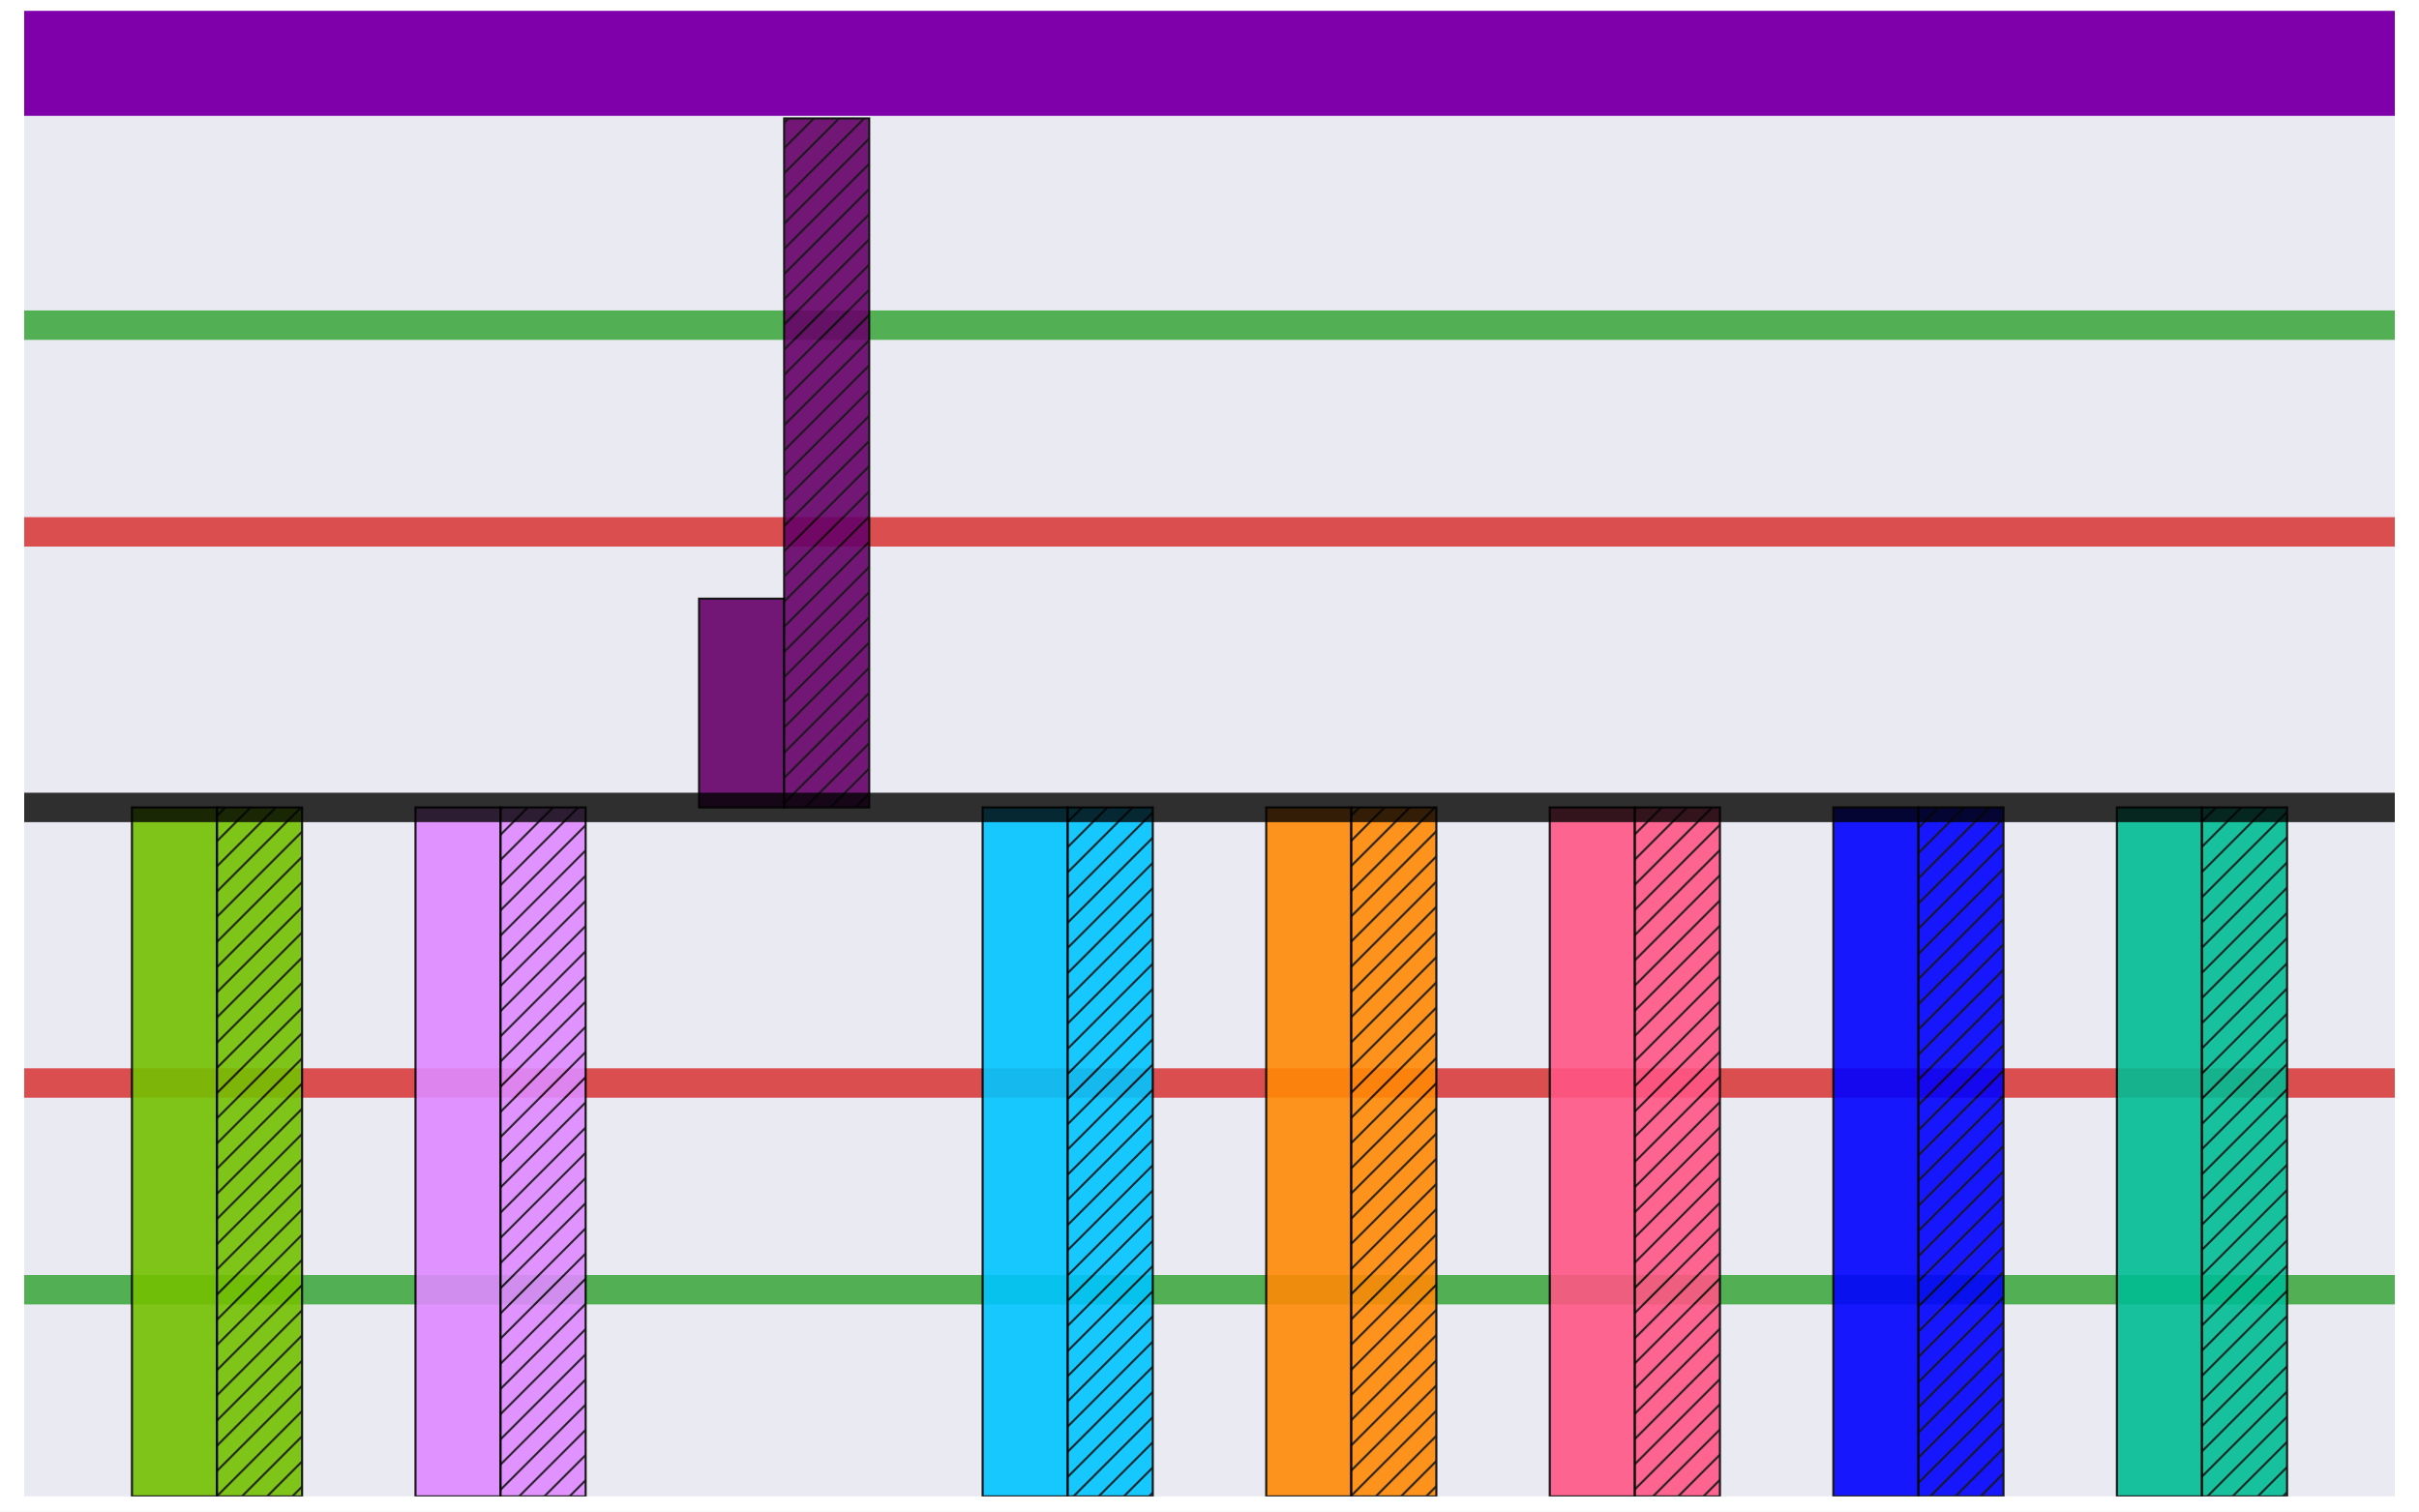
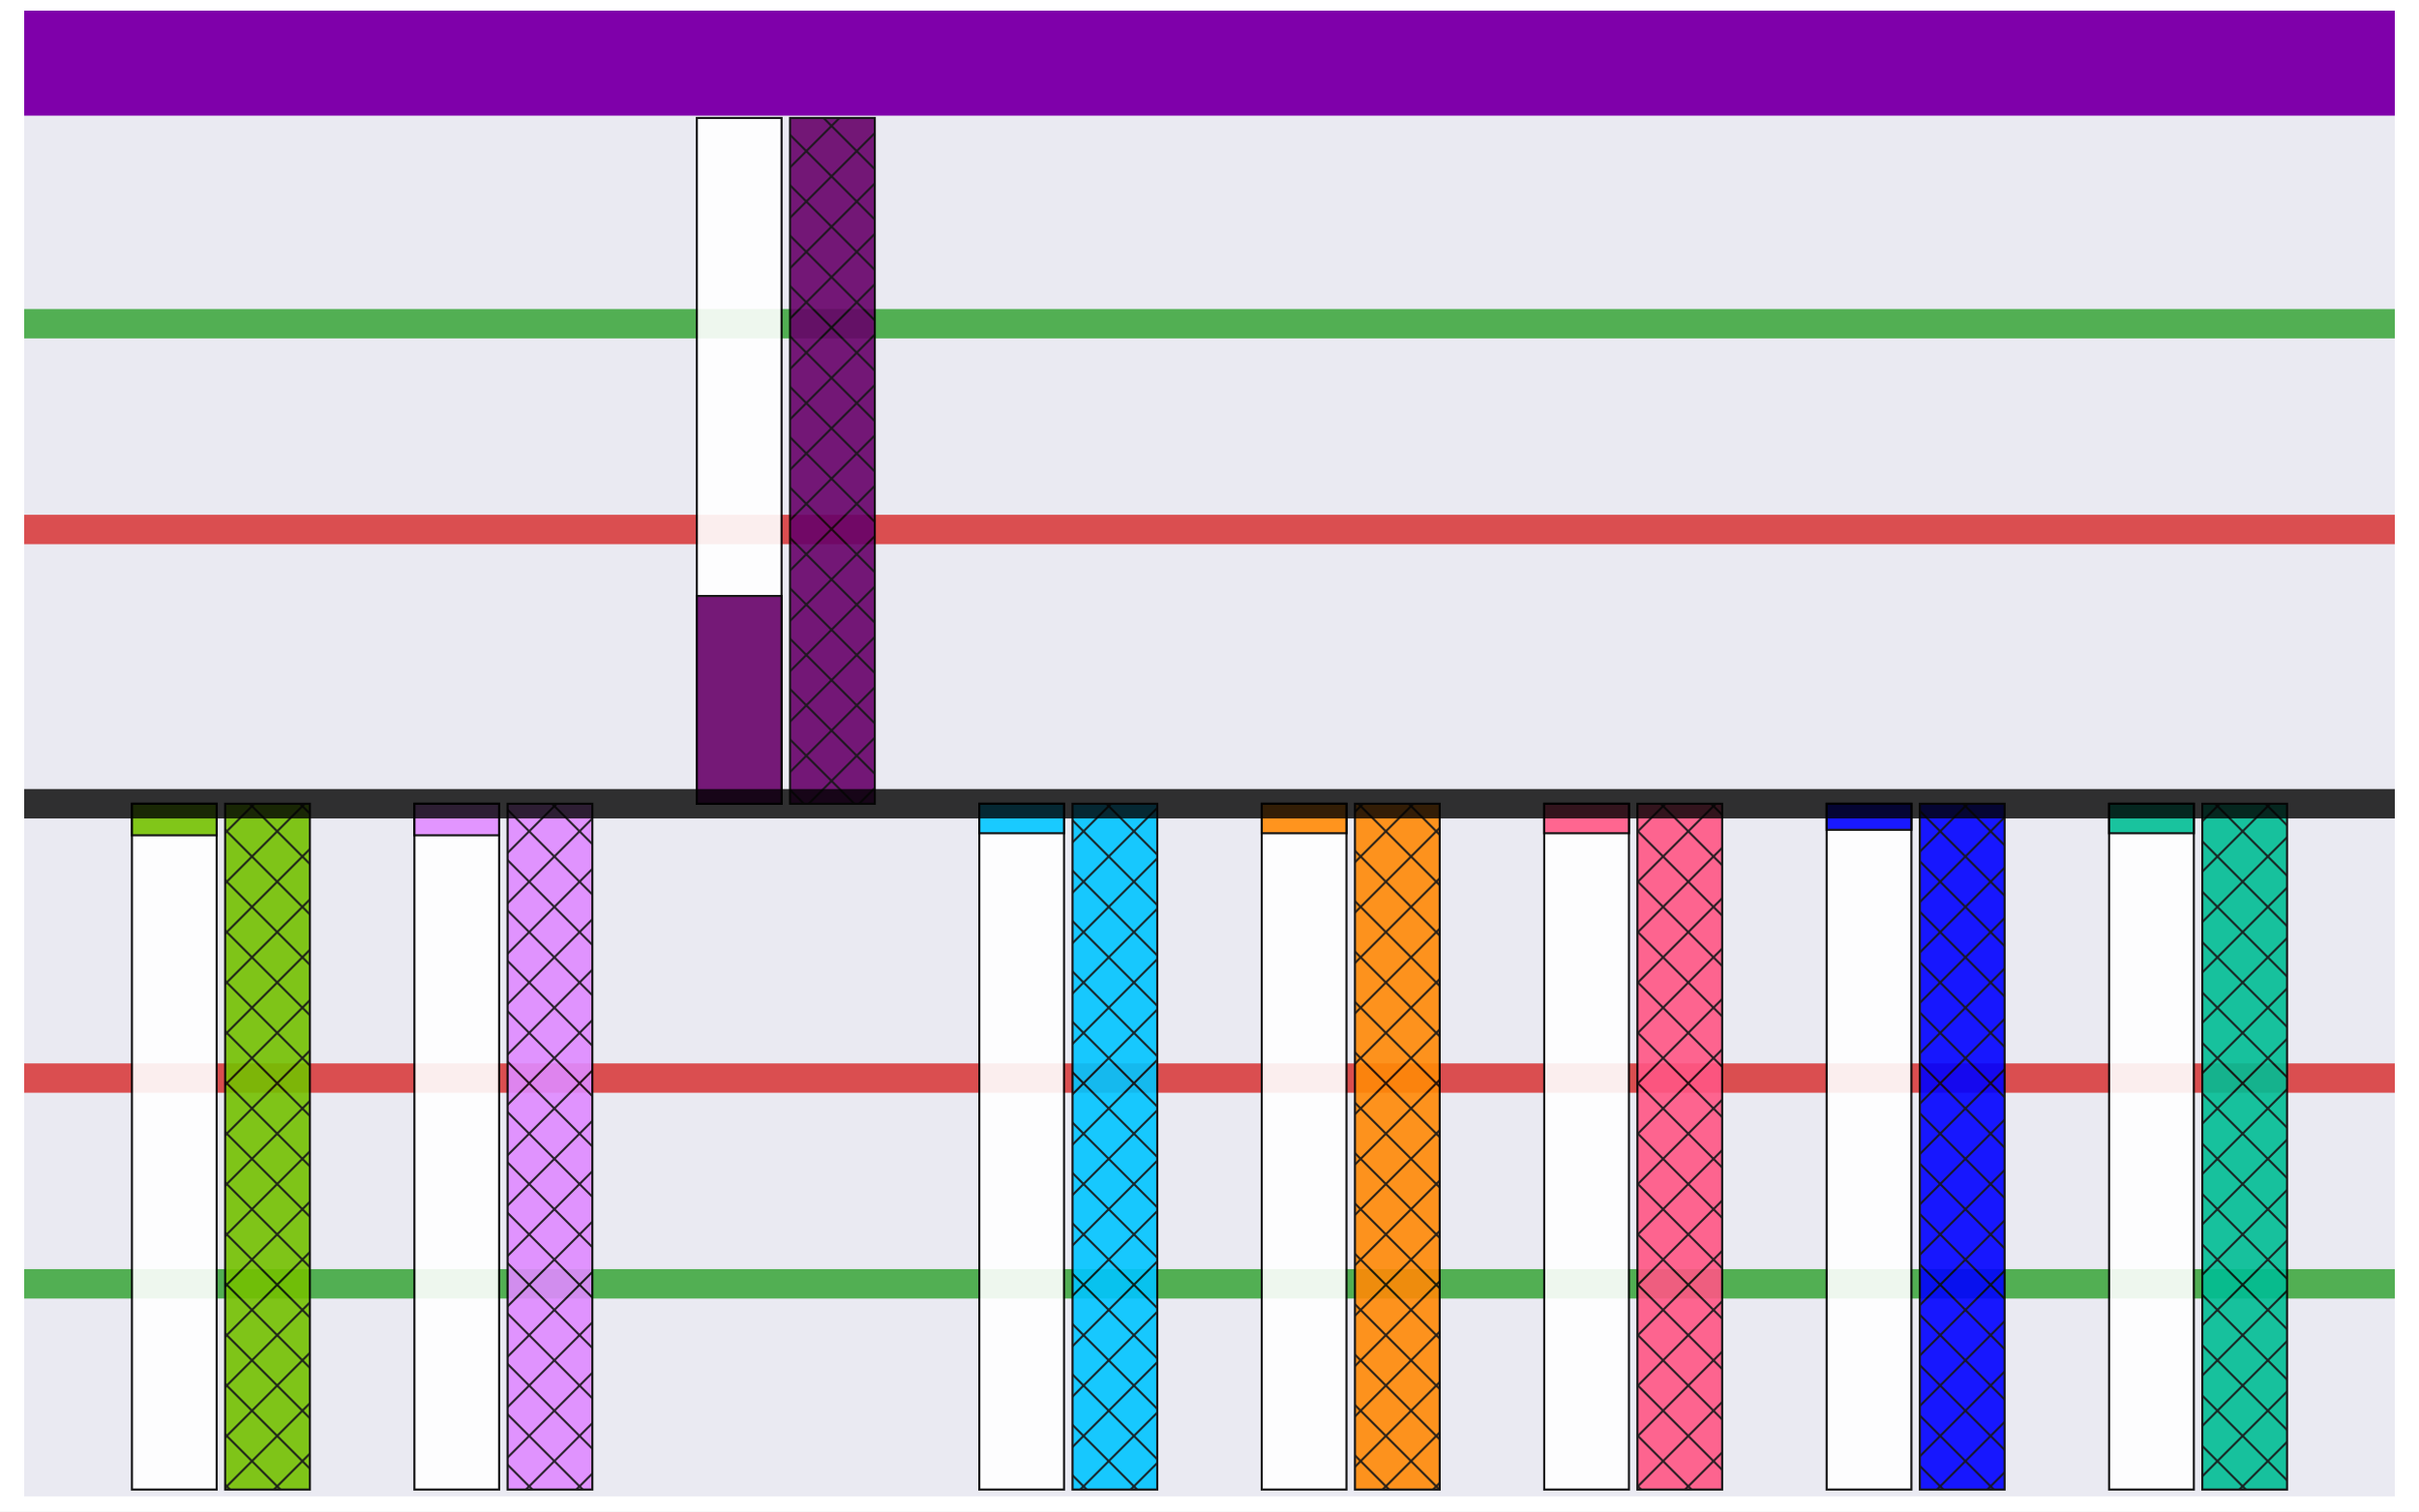
<svg xmlns="http://www.w3.org/2000/svg" width="1152pt" height="720pt" viewBox="0 0 1152 720" version="1.1">
  <defs>
    <style type="text/css">*{stroke-linejoin: round; stroke-linecap: butt}</style>
  </defs>
  <g id="figure_1">
    <g id="patch_1">
      <path d="M 0 720  L 1152 720  L 1152 0  L 0 0  z " style="fill: #ffffff" />
    </g>
    <g id="axes_1">
      <g id="patch_2">
        <path d="M 11.52 712.8  L 1140.48 712.8  L 1140.48 7.2  L 11.52 7.2  z " style="fill: #eaeaf2" />
      </g>
      <g id="matplotlib.axis_1" />
      <g id="matplotlib.axis_2" />
      <g id="line2d_1">
-         <path d="M 11.52 30.173  L 1140.48 30.173  " style="fill: none; stroke: #7f00aa; stroke-width: 50" />
+         <path d="M 11.52 30.067  L 1140.48 30.067  " style="fill: none; stroke: #7f00aa; stroke-width: 50" />
      </g>
      <g id="line2d_2">
-         <path d="M 11.52 154.884  L 1140.48 154.884  " clip-path="url(#pebec4e2959)" style="fill: none; stroke: #2ca02c; stroke-opacity: 0.8; stroke-width: 14; stroke-linecap: round" />
+         <path d="M 11.52 154.2  L 1140.48 154.2  " clip-path="url(#p0f8d2d4d75)" style="fill: none; stroke: #2ca02c; stroke-opacity: 0.8; stroke-width: 14; stroke-linecap: round" />
      </g>
      <g id="line2d_3">
-         <path d="M 11.52 253.34  L 1140.48 253.34  " clip-path="url(#pebec4e2959)" style="fill: none; stroke: #d62728; stroke-opacity: 0.8; stroke-width: 14; stroke-linecap: round" />
+         <path d="M 11.52 252.2  L 1140.48 252.2  " clip-path="url(#p0f8d2d4d75)" style="fill: none; stroke: #d62728; stroke-opacity: 0.8; stroke-width: 14; stroke-linecap: round" />
      </g>
      <g id="line2d_4">
-         <path d="M 11.52 614.344  L 1140.48 614.344  " clip-path="url(#pebec4e2959)" style="fill: none; stroke: #2ca02c; stroke-opacity: 0.8; stroke-width: 14; stroke-linecap: round" />
+         <path d="M 11.52 611.533  L 1140.48 611.533  " clip-path="url(#p0f8d2d4d75)" style="fill: none; stroke: #2ca02c; stroke-opacity: 0.8; stroke-width: 14; stroke-linecap: round" />
      </g>
      <g id="line2d_5">
-         <path d="M 11.52 515.888  L 1140.48 515.888  " clip-path="url(#pebec4e2959)" style="fill: none; stroke: #d62728; stroke-opacity: 0.8; stroke-width: 14; stroke-linecap: round" />
+         <path d="M 11.52 513.533  L 1140.48 513.533  " clip-path="url(#p0f8d2d4d75)" style="fill: none; stroke: #d62728; stroke-opacity: 0.8; stroke-width: 14; stroke-linecap: round" />
      </g>
      <g id="patch_3">
        <path d="M 11.52 712.8  L 11.52 7.2  " style="fill: none" />
      </g>
      <g id="patch_4">
        <path d="M 1140.48 712.8  L 1140.48 7.2  " style="fill: none" />
      </g>
      <g id="patch_5">
        <path d="M 11.52 712.8  L 1140.48 712.8  " style="fill: none" />
      </g>
      <g id="patch_6">
        <path d="M 11.52 7.2  L 1140.48 7.2  " style="fill: none" />
      </g>
      <g id="patch_7">
-         <path d="M 62.836 384.614  L 103.349 384.614  L 103.349 712.8  L 62.836 712.8  z " clip-path="url(#pebec4e2959)" style="fill: #73c000; opacity: 0.9; stroke: #000000; stroke-linejoin: miter" />
+         <path d="M 62.836 382.867  L 103.19 382.867  L 103.19 709.533  L 62.836 709.533  z " clip-path="url(#p0f8d2d4d75)" style="fill: #ffffff; opacity: 0.9; stroke: #000000; stroke-linejoin: miter" />
      </g>
      <g id="patch_8">
-         <path d="M 103.349 384.614  L 143.862 384.614  L 143.862 712.8  L 103.349 712.8  z " clip-path="url(#pebec4e2959)" style="fill: url(#hb097714478); opacity: 0.9; stroke: #000000; stroke-linejoin: miter" />
+         <path d="M 197.348 382.867  L 237.702 382.867  L 237.702 709.533  L 197.348 709.533  z " clip-path="url(#p0f8d2d4d75)" style="fill: #ffffff; opacity: 0.9; stroke: #000000; stroke-linejoin: miter" />
      </g>
      <g id="patch_9">
-         <path d="M 197.879 384.614  L 238.392 384.614  L 238.392 712.8  L 197.879 712.8  z " clip-path="url(#pebec4e2959)" style="fill: #df89ff; opacity: 0.9; stroke: #000000; stroke-linejoin: miter" />
+         <path d="M 331.861 382.867  L 372.214 382.867  L 372.214 56.2  L 331.861 56.2  z " clip-path="url(#p0f8d2d4d75)" style="fill: #ffffff; opacity: 0.9; stroke: #000000; stroke-linejoin: miter" />
      </g>
      <g id="patch_10">
-         <path d="M 238.392 384.614  L 278.905 384.614  L 278.905 712.8  L 238.392 712.8  z " clip-path="url(#pebec4e2959)" style="fill: url(#hc67ee8a87e); opacity: 0.9; stroke: #000000; stroke-linejoin: miter" />
+         <path d="M 466.373 382.867  L 506.726 382.867  L 506.726 709.533  L 466.373 709.533  z " clip-path="url(#p0f8d2d4d75)" style="fill: #ffffff; opacity: 0.9; stroke: #000000; stroke-linejoin: miter" />
      </g>
      <g id="patch_11">
-         <path d="M 332.922 384.614  L 373.435 384.614  L 373.435 285.174  L 332.922 285.174  z " clip-path="url(#pebec4e2959)" style="fill: #660068; opacity: 0.9; stroke: #000000; stroke-linejoin: miter" />
+         <path d="M 600.885 382.867  L 641.238 382.867  L 641.238 709.533  L 600.885 709.533  z " clip-path="url(#p0f8d2d4d75)" style="fill: #ffffff; opacity: 0.9; stroke: #000000; stroke-linejoin: miter" />
      </g>
      <g id="patch_12">
-         <path d="M 373.435 384.614  L 413.948 384.614  L 413.948 56.428  L 373.435 56.428  z " clip-path="url(#pebec4e2959)" style="fill: url(#h3f914cf4a6); opacity: 0.9; stroke: #000000; stroke-linejoin: miter" />
+         <path d="M 735.397 382.867  L 775.75 382.867  L 775.75 709.533  L 735.397 709.533  z " clip-path="url(#p0f8d2d4d75)" style="fill: #ffffff; opacity: 0.9; stroke: #000000; stroke-linejoin: miter" />
      </g>
      <g id="patch_13">
-         <path d="M 467.966 384.614  L 508.478 384.614  L 508.478 712.8  L 467.966 712.8  z " clip-path="url(#pebec4e2959)" style="fill: #00c4ff; opacity: 0.9; stroke: #000000; stroke-linejoin: miter" />
+         <path d="M 869.909 382.867  L 910.263 382.867  L 910.263 709.533  L 869.909 709.533  z " clip-path="url(#p0f8d2d4d75)" style="fill: #ffffff; opacity: 0.9; stroke: #000000; stroke-linejoin: miter" />
      </g>
      <g id="patch_14">
-         <path d="M 508.478 384.614  L 548.991 384.614  L 548.991 712.8  L 508.478 712.8  z " clip-path="url(#pebec4e2959)" style="fill: url(#he83c882079); opacity: 0.9; stroke: #000000; stroke-linejoin: miter" />
+         <path d="M 1004.421 382.867  L 1044.775 382.867  L 1044.775 709.533  L 1004.421 709.533  z " clip-path="url(#p0f8d2d4d75)" style="fill: #ffffff; opacity: 0.9; stroke: #000000; stroke-linejoin: miter" />
      </g>
      <g id="patch_15">
-         <path d="M 603.009 384.614  L 643.522 384.614  L 643.522 712.8  L 603.009 712.8  z " clip-path="url(#pebec4e2959)" style="fill: #ff8805; opacity: 0.9; stroke: #000000; stroke-linejoin: miter" />
+         <path d="M 62.836 382.867  L 103.19 382.867  L 103.19 397.893  L 62.836 397.893  z " clip-path="url(#p0f8d2d4d75)" style="fill: #73c000; opacity: 0.9; stroke: #000000; stroke-linejoin: miter" />
      </g>
      <g id="patch_16">
-         <path d="M 643.522 384.614  L 684.034 384.614  L 684.034 712.8  L 643.522 712.8  z " clip-path="url(#pebec4e2959)" style="fill: url(#h9fa0e6c26c); opacity: 0.9; stroke: #000000; stroke-linejoin: miter" />
+         <path d="M 107.225 382.867  L 147.579 382.867  L 147.579 709.533  L 107.225 709.533  z " clip-path="url(#p0f8d2d4d75)" style="fill: url(#hc0cf517e6d); opacity: 0.9; stroke: #000000; stroke-linejoin: miter" />
      </g>
      <g id="patch_17">
-         <path d="M 738.052 384.614  L 778.565 384.614  L 778.565 712.8  L 738.052 712.8  z " clip-path="url(#pebec4e2959)" style="fill: #ff5584; opacity: 0.9; stroke: #000000; stroke-linejoin: miter" />
+         <path d="M 197.348 382.867  L 237.702 382.867  L 237.702 397.893  L 197.348 397.893  z " clip-path="url(#p0f8d2d4d75)" style="fill: #df89ff; opacity: 0.9; stroke: #000000; stroke-linejoin: miter" />
      </g>
      <g id="patch_18">
-         <path d="M 778.565 384.614  L 819.078 384.614  L 819.078 712.8  L 778.565 712.8  z " clip-path="url(#pebec4e2959)" style="fill: url(#h04760ad226); opacity: 0.9; stroke: #000000; stroke-linejoin: miter" />
+         <path d="M 241.737 382.867  L 282.091 382.867  L 282.091 709.533  L 241.737 709.533  z " clip-path="url(#p0f8d2d4d75)" style="fill: url(#hb810a612fe); opacity: 0.9; stroke: #000000; stroke-linejoin: miter" />
      </g>
      <g id="patch_19">
-         <path d="M 873.095 384.614  L 913.608 384.614  L 913.608 712.8  L 873.095 712.8  z " clip-path="url(#pebec4e2959)" style="fill: #0000ff; opacity: 0.9; stroke: #000000; stroke-linejoin: miter" />
+         <path d="M 331.861 382.867  L 372.214 382.867  L 372.214 283.887  L 331.861 283.887  z " clip-path="url(#p0f8d2d4d75)" style="fill: #660068; opacity: 0.9; stroke: #000000; stroke-linejoin: miter" />
      </g>
      <g id="patch_20">
-         <path d="M 913.608 384.614  L 954.121 384.614  L 954.121 712.8  L 913.608 712.8  z " clip-path="url(#pebec4e2959)" style="fill: url(#hfd98574373); opacity: 0.9; stroke: #000000; stroke-linejoin: miter" />
+         <path d="M 376.25 382.867  L 416.603 382.867  L 416.603 56.2  L 376.25 56.2  z " clip-path="url(#p0f8d2d4d75)" style="fill: url(#hffb0543f20); opacity: 0.9; stroke: #000000; stroke-linejoin: miter" />
      </g>
      <g id="patch_21">
-         <path d="M 1008.138 384.614  L 1048.651 384.614  L 1048.651 712.8  L 1008.138 712.8  z " clip-path="url(#pebec4e2959)" style="fill: #00bd94; opacity: 0.9; stroke: #000000; stroke-linejoin: miter" />
+         <path d="M 466.373 382.867  L 506.726 382.867  L 506.726 396.913  L 466.373 396.913  z " clip-path="url(#p0f8d2d4d75)" style="fill: #00c4ff; opacity: 0.9; stroke: #000000; stroke-linejoin: miter" />
      </g>
      <g id="patch_22">
-         <path d="M 1048.651 384.614  L 1089.164 384.614  L 1089.164 712.8  L 1048.651 712.8  z " clip-path="url(#pebec4e2959)" style="fill: url(#h54f8e51cde); opacity: 0.9; stroke: #000000; stroke-linejoin: miter" />
+         <path d="M 510.762 382.867  L 551.115 382.867  L 551.115 709.533  L 510.762 709.533  z " clip-path="url(#p0f8d2d4d75)" style="fill: url(#h2596f2a9d5); opacity: 0.9; stroke: #000000; stroke-linejoin: miter" />
+       </g>
+       <g id="patch_23">
+         <path d="M 600.885 382.867  L 641.238 382.867  L 641.238 396.913  L 600.885 396.913  z " clip-path="url(#p0f8d2d4d75)" style="fill: #ff8805; opacity: 0.9; stroke: #000000; stroke-linejoin: miter" />
+       </g>
+       <g id="patch_24">
+         <path d="M 645.274 382.867  L 685.627 382.867  L 685.627 709.533  L 645.274 709.533  z " clip-path="url(#p0f8d2d4d75)" style="fill: url(#h28ffa6a6ab); opacity: 0.9; stroke: #000000; stroke-linejoin: miter" />
+       </g>
+       <g id="patch_25">
+         <path d="M 735.397 382.867  L 775.75 382.867  L 775.75 396.913  L 735.397 396.913  z " clip-path="url(#p0f8d2d4d75)" style="fill: #ff5584; opacity: 0.9; stroke: #000000; stroke-linejoin: miter" />
+       </g>
+       <g id="patch_26">
+         <path d="M 779.786 382.867  L 820.139 382.867  L 820.139 709.533  L 779.786 709.533  z " clip-path="url(#p0f8d2d4d75)" style="fill: url(#h260134ac4c); opacity: 0.9; stroke: #000000; stroke-linejoin: miter" />
+       </g>
+       <g id="patch_27">
+         <path d="M 869.909 382.867  L 910.263 382.867  L 910.263 395.28  L 869.909 395.28  z " clip-path="url(#p0f8d2d4d75)" style="fill: #0000ff; opacity: 0.9; stroke: #000000; stroke-linejoin: miter" />
+       </g>
+       <g id="patch_28">
+         <path d="M 914.298 382.867  L 954.652 382.867  L 954.652 709.533  L 914.298 709.533  z " clip-path="url(#p0f8d2d4d75)" style="fill: url(#hb94b117360); opacity: 0.9; stroke: #000000; stroke-linejoin: miter" />
+       </g>
+       <g id="patch_29">
+         <path d="M 1004.421 382.867  L 1044.775 382.867  L 1044.775 396.913  L 1004.421 396.913  z " clip-path="url(#p0f8d2d4d75)" style="fill: #00bd94; opacity: 0.9; stroke: #000000; stroke-linejoin: miter" />
+       </g>
+       <g id="patch_30">
+         <path d="M 1048.81 382.867  L 1089.164 382.867  L 1089.164 709.533  L 1048.81 709.533  z " clip-path="url(#p0f8d2d4d75)" style="fill: url(#h197d5c563a); opacity: 0.9; stroke: #000000; stroke-linejoin: miter" />
      </g>
      <g id="line2d_6">
-         <path d="M 11.52 384.614  L 1140.48 384.614  " clip-path="url(#pebec4e2959)" style="fill: none; stroke: #000000; stroke-opacity: 0.8; stroke-width: 14; stroke-linecap: round" />
+         <path d="M 11.52 382.867  L 1140.48 382.867  " clip-path="url(#p0f8d2d4d75)" style="fill: none; stroke: #000000; stroke-opacity: 0.8; stroke-width: 14; stroke-linecap: round" />
      </g>
    </g>
  </g>
  <defs>
-     <clipPath id="pebec4e2959">
+     <clipPath id="p0f8d2d4d75">
      <rect x="11.52" y="7.2" width="1128.96" height="705.6" />
    </clipPath>
  </defs>
  <defs>
-     <pattern id="hb097714478" patternUnits="userSpaceOnUse" x="0" y="0" width="72" height="72">
+     <pattern id="hc0cf517e6d" patternUnits="userSpaceOnUse" x="0" y="0" width="72" height="72">
      <rect x="0" y="0" width="73" height="73" fill="#73c000" />
-       <path d="M -36 36  L 36 -36  M -30 42  L 42 -30  M -24 48  L 48 -24  M -18 54  L 54 -18  M -12 60  L 60 -12  M -6 66  L 66 -6  M 0 72  L 72 0  M 6 78  L 78 6  M 12 84  L 84 12  M 18 90  L 90 18  M 24 96  L 96 24  M 30 102  L 102 30  M 36 108  L 108 36  " style="fill: #000000; stroke: #000000; stroke-width: 1.0; stroke-linecap: butt; stroke-linejoin: miter; stroke-opacity: 0.9" />
+       <path d="M -36 36  L 36 -36  M -24 48  L 48 -24  M -12 60  L 60 -12  M 0 72  L 72 0  M 12 84  L 84 12  M 24 96  L 96 24  M 36 108  L 108 36  M -36 36  L 36 108  M -24 24  L 48 96  M -12 12  L 60 84  M 0 0  L 72 72  M 12 -12  L 84 60  M 24 -24  L 96 48  M 36 -36  L 108 36  " style="fill: #000000; stroke: #000000; stroke-width: 1.0; stroke-linecap: butt; stroke-linejoin: miter; stroke-opacity: 0.9" />
    </pattern>
-     <pattern id="hc67ee8a87e" patternUnits="userSpaceOnUse" x="0" y="0" width="72" height="72">
+     <pattern id="hb810a612fe" patternUnits="userSpaceOnUse" x="0" y="0" width="72" height="72">
      <rect x="0" y="0" width="73" height="73" fill="#df89ff" />
-       <path d="M -36 36  L 36 -36  M -30 42  L 42 -30  M -24 48  L 48 -24  M -18 54  L 54 -18  M -12 60  L 60 -12  M -6 66  L 66 -6  M 0 72  L 72 0  M 6 78  L 78 6  M 12 84  L 84 12  M 18 90  L 90 18  M 24 96  L 96 24  M 30 102  L 102 30  M 36 108  L 108 36  " style="fill: #000000; stroke: #000000; stroke-width: 1.0; stroke-linecap: butt; stroke-linejoin: miter; stroke-opacity: 0.9" />
+       <path d="M -36 36  L 36 -36  M -24 48  L 48 -24  M -12 60  L 60 -12  M 0 72  L 72 0  M 12 84  L 84 12  M 24 96  L 96 24  M 36 108  L 108 36  M -36 36  L 36 108  M -24 24  L 48 96  M -12 12  L 60 84  M 0 0  L 72 72  M 12 -12  L 84 60  M 24 -24  L 96 48  M 36 -36  L 108 36  " style="fill: #000000; stroke: #000000; stroke-width: 1.0; stroke-linecap: butt; stroke-linejoin: miter; stroke-opacity: 0.9" />
    </pattern>
-     <pattern id="h3f914cf4a6" patternUnits="userSpaceOnUse" x="0" y="0" width="72" height="72">
+     <pattern id="hffb0543f20" patternUnits="userSpaceOnUse" x="0" y="0" width="72" height="72">
      <rect x="0" y="0" width="73" height="73" fill="#660068" />
-       <path d="M -36 36  L 36 -36  M -30 42  L 42 -30  M -24 48  L 48 -24  M -18 54  L 54 -18  M -12 60  L 60 -12  M -6 66  L 66 -6  M 0 72  L 72 0  M 6 78  L 78 6  M 12 84  L 84 12  M 18 90  L 90 18  M 24 96  L 96 24  M 30 102  L 102 30  M 36 108  L 108 36  " style="fill: #000000; stroke: #000000; stroke-width: 1.0; stroke-linecap: butt; stroke-linejoin: miter; stroke-opacity: 0.9" />
+       <path d="M -36 36  L 36 -36  M -24 48  L 48 -24  M -12 60  L 60 -12  M 0 72  L 72 0  M 12 84  L 84 12  M 24 96  L 96 24  M 36 108  L 108 36  M -36 36  L 36 108  M -24 24  L 48 96  M -12 12  L 60 84  M 0 0  L 72 72  M 12 -12  L 84 60  M 24 -24  L 96 48  M 36 -36  L 108 36  " style="fill: #000000; stroke: #000000; stroke-width: 1.0; stroke-linecap: butt; stroke-linejoin: miter; stroke-opacity: 0.9" />
    </pattern>
-     <pattern id="he83c882079" patternUnits="userSpaceOnUse" x="0" y="0" width="72" height="72">
+     <pattern id="h2596f2a9d5" patternUnits="userSpaceOnUse" x="0" y="0" width="72" height="72">
      <rect x="0" y="0" width="73" height="73" fill="#00c4ff" />
-       <path d="M -36 36  L 36 -36  M -30 42  L 42 -30  M -24 48  L 48 -24  M -18 54  L 54 -18  M -12 60  L 60 -12  M -6 66  L 66 -6  M 0 72  L 72 0  M 6 78  L 78 6  M 12 84  L 84 12  M 18 90  L 90 18  M 24 96  L 96 24  M 30 102  L 102 30  M 36 108  L 108 36  " style="fill: #000000; stroke: #000000; stroke-width: 1.0; stroke-linecap: butt; stroke-linejoin: miter; stroke-opacity: 0.9" />
+       <path d="M -36 36  L 36 -36  M -24 48  L 48 -24  M -12 60  L 60 -12  M 0 72  L 72 0  M 12 84  L 84 12  M 24 96  L 96 24  M 36 108  L 108 36  M -36 36  L 36 108  M -24 24  L 48 96  M -12 12  L 60 84  M 0 0  L 72 72  M 12 -12  L 84 60  M 24 -24  L 96 48  M 36 -36  L 108 36  " style="fill: #000000; stroke: #000000; stroke-width: 1.0; stroke-linecap: butt; stroke-linejoin: miter; stroke-opacity: 0.9" />
    </pattern>
-     <pattern id="h9fa0e6c26c" patternUnits="userSpaceOnUse" x="0" y="0" width="72" height="72">
+     <pattern id="h28ffa6a6ab" patternUnits="userSpaceOnUse" x="0" y="0" width="72" height="72">
      <rect x="0" y="0" width="73" height="73" fill="#ff8805" />
-       <path d="M -36 36  L 36 -36  M -30 42  L 42 -30  M -24 48  L 48 -24  M -18 54  L 54 -18  M -12 60  L 60 -12  M -6 66  L 66 -6  M 0 72  L 72 0  M 6 78  L 78 6  M 12 84  L 84 12  M 18 90  L 90 18  M 24 96  L 96 24  M 30 102  L 102 30  M 36 108  L 108 36  " style="fill: #000000; stroke: #000000; stroke-width: 1.0; stroke-linecap: butt; stroke-linejoin: miter; stroke-opacity: 0.9" />
+       <path d="M -36 36  L 36 -36  M -24 48  L 48 -24  M -12 60  L 60 -12  M 0 72  L 72 0  M 12 84  L 84 12  M 24 96  L 96 24  M 36 108  L 108 36  M -36 36  L 36 108  M -24 24  L 48 96  M -12 12  L 60 84  M 0 0  L 72 72  M 12 -12  L 84 60  M 24 -24  L 96 48  M 36 -36  L 108 36  " style="fill: #000000; stroke: #000000; stroke-width: 1.0; stroke-linecap: butt; stroke-linejoin: miter; stroke-opacity: 0.9" />
    </pattern>
-     <pattern id="h04760ad226" patternUnits="userSpaceOnUse" x="0" y="0" width="72" height="72">
+     <pattern id="h260134ac4c" patternUnits="userSpaceOnUse" x="0" y="0" width="72" height="72">
      <rect x="0" y="0" width="73" height="73" fill="#ff5584" />
-       <path d="M -36 36  L 36 -36  M -30 42  L 42 -30  M -24 48  L 48 -24  M -18 54  L 54 -18  M -12 60  L 60 -12  M -6 66  L 66 -6  M 0 72  L 72 0  M 6 78  L 78 6  M 12 84  L 84 12  M 18 90  L 90 18  M 24 96  L 96 24  M 30 102  L 102 30  M 36 108  L 108 36  " style="fill: #000000; stroke: #000000; stroke-width: 1.0; stroke-linecap: butt; stroke-linejoin: miter; stroke-opacity: 0.9" />
+       <path d="M -36 36  L 36 -36  M -24 48  L 48 -24  M -12 60  L 60 -12  M 0 72  L 72 0  M 12 84  L 84 12  M 24 96  L 96 24  M 36 108  L 108 36  M -36 36  L 36 108  M -24 24  L 48 96  M -12 12  L 60 84  M 0 0  L 72 72  M 12 -12  L 84 60  M 24 -24  L 96 48  M 36 -36  L 108 36  " style="fill: #000000; stroke: #000000; stroke-width: 1.0; stroke-linecap: butt; stroke-linejoin: miter; stroke-opacity: 0.9" />
    </pattern>
-     <pattern id="hfd98574373" patternUnits="userSpaceOnUse" x="0" y="0" width="72" height="72">
+     <pattern id="hb94b117360" patternUnits="userSpaceOnUse" x="0" y="0" width="72" height="72">
      <rect x="0" y="0" width="73" height="73" fill="#0000ff" />
-       <path d="M -36 36  L 36 -36  M -30 42  L 42 -30  M -24 48  L 48 -24  M -18 54  L 54 -18  M -12 60  L 60 -12  M -6 66  L 66 -6  M 0 72  L 72 0  M 6 78  L 78 6  M 12 84  L 84 12  M 18 90  L 90 18  M 24 96  L 96 24  M 30 102  L 102 30  M 36 108  L 108 36  " style="fill: #000000; stroke: #000000; stroke-width: 1.0; stroke-linecap: butt; stroke-linejoin: miter; stroke-opacity: 0.9" />
+       <path d="M -36 36  L 36 -36  M -24 48  L 48 -24  M -12 60  L 60 -12  M 0 72  L 72 0  M 12 84  L 84 12  M 24 96  L 96 24  M 36 108  L 108 36  M -36 36  L 36 108  M -24 24  L 48 96  M -12 12  L 60 84  M 0 0  L 72 72  M 12 -12  L 84 60  M 24 -24  L 96 48  M 36 -36  L 108 36  " style="fill: #000000; stroke: #000000; stroke-width: 1.0; stroke-linecap: butt; stroke-linejoin: miter; stroke-opacity: 0.9" />
    </pattern>
-     <pattern id="h54f8e51cde" patternUnits="userSpaceOnUse" x="0" y="0" width="72" height="72">
+     <pattern id="h197d5c563a" patternUnits="userSpaceOnUse" x="0" y="0" width="72" height="72">
      <rect x="0" y="0" width="73" height="73" fill="#00bd94" />
-       <path d="M -36 36  L 36 -36  M -30 42  L 42 -30  M -24 48  L 48 -24  M -18 54  L 54 -18  M -12 60  L 60 -12  M -6 66  L 66 -6  M 0 72  L 72 0  M 6 78  L 78 6  M 12 84  L 84 12  M 18 90  L 90 18  M 24 96  L 96 24  M 30 102  L 102 30  M 36 108  L 108 36  " style="fill: #000000; stroke: #000000; stroke-width: 1.0; stroke-linecap: butt; stroke-linejoin: miter; stroke-opacity: 0.9" />
+       <path d="M -36 36  L 36 -36  M -24 48  L 48 -24  M -12 60  L 60 -12  M 0 72  L 72 0  M 12 84  L 84 12  M 24 96  L 96 24  M 36 108  L 108 36  M -36 36  L 36 108  M -24 24  L 48 96  M -12 12  L 60 84  M 0 0  L 72 72  M 12 -12  L 84 60  M 24 -24  L 96 48  M 36 -36  L 108 36  " style="fill: #000000; stroke: #000000; stroke-width: 1.0; stroke-linecap: butt; stroke-linejoin: miter; stroke-opacity: 0.9" />
    </pattern>
  </defs>
</svg>
